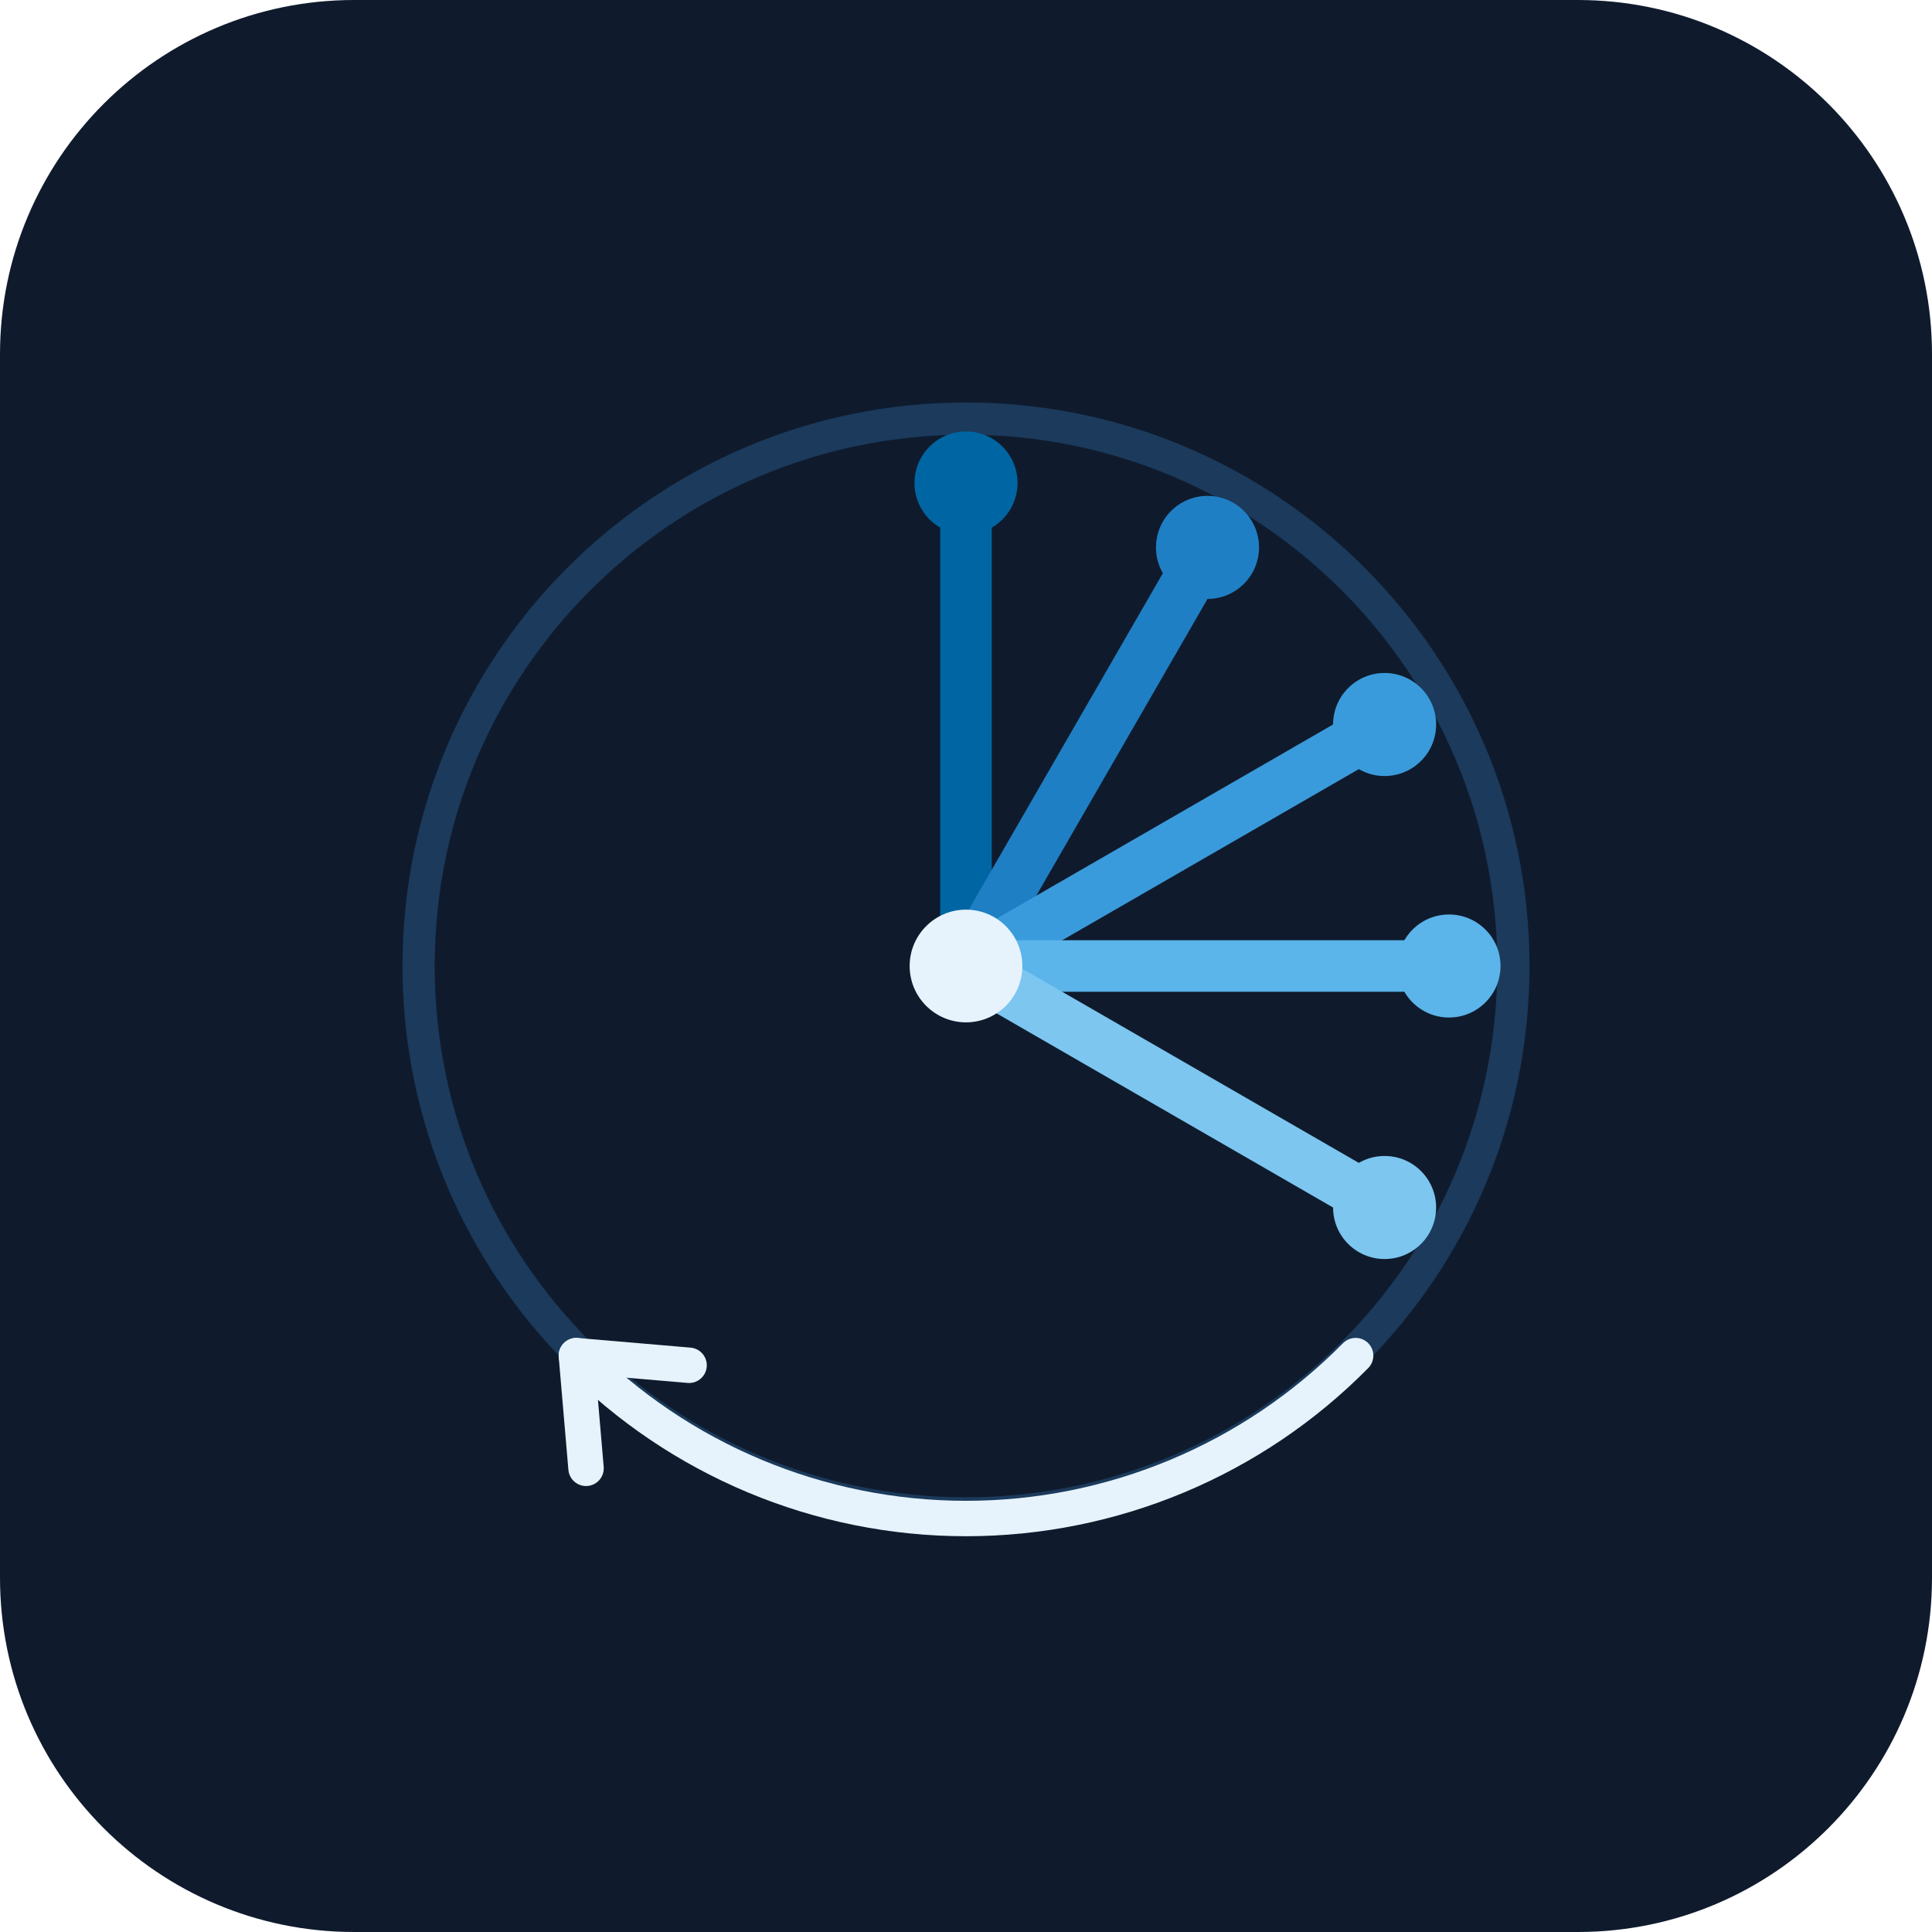
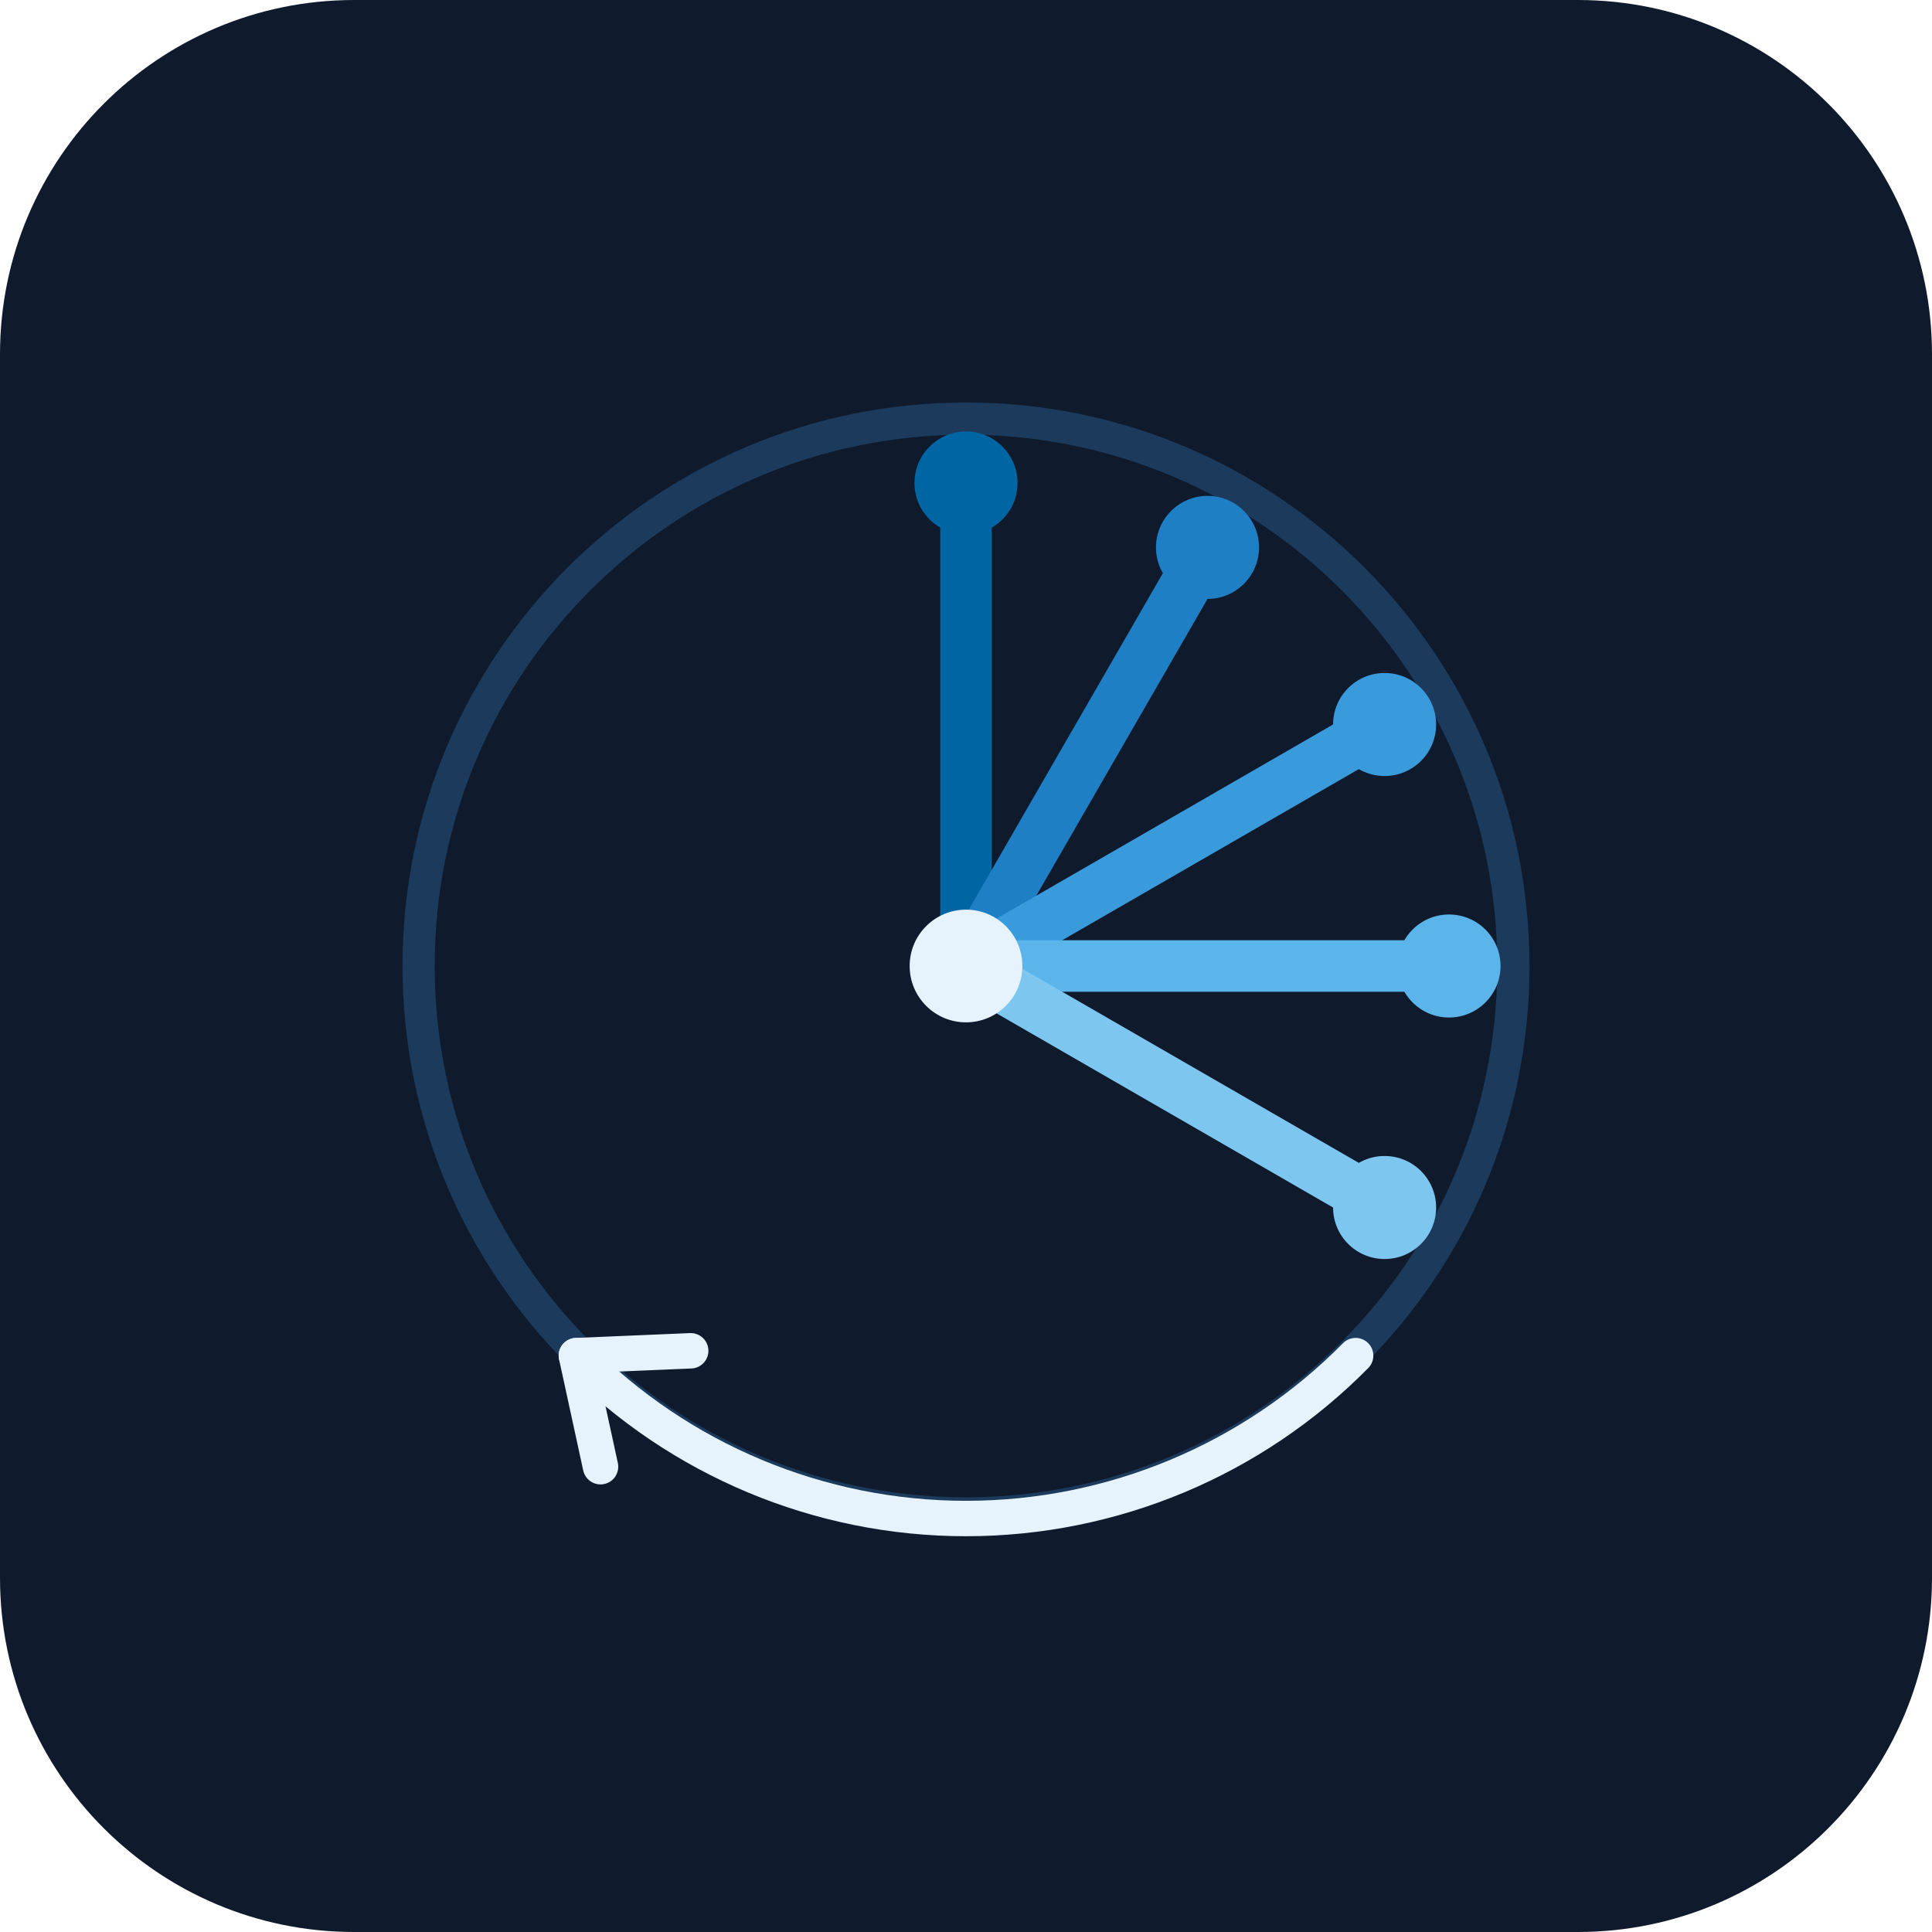
<svg xmlns="http://www.w3.org/2000/svg" viewBox="0 0 120 120" width="120" height="120" role="img">
  <rect width="120" height="120" rx="22" fill="#0f1b2d" />
  <circle cx="60" cy="60" r="34" fill="none" stroke="#1b3a5c" stroke-width="2" />
  <line x1="60" y1="60" x2="60.0" y2="30.0" stroke="#0066a3" stroke-width="3.2" stroke-linecap="round" />
  <circle cx="60.0" cy="30.0" r="3.2" fill="#0066a3" />
  <line x1="60" y1="60" x2="75.0" y2="34.0" stroke="#1f7fc4" stroke-width="3.2" stroke-linecap="round" />
  <circle cx="75.0" cy="34.0" r="3.2" fill="#1f7fc4" />
  <line x1="60" y1="60" x2="86.0" y2="45.0" stroke="#3a9bdc" stroke-width="3.2" stroke-linecap="round" />
  <circle cx="86.0" cy="45.0" r="3.2" fill="#3a9bdc" />
  <line x1="60" y1="60" x2="90.0" y2="60.0" stroke="#5bb4ea" stroke-width="3.2" stroke-linecap="round" />
  <circle cx="90.0" cy="60.0" r="3.2" fill="#5bb4ea" />
  <line x1="60" y1="60" x2="86.0" y2="75.0" stroke="#7cc6f0" stroke-width="3.2" stroke-linecap="round" />
  <circle cx="86.0" cy="75.0" r="3.2" fill="#7cc6f0" />
  <path d="M 84.2 84.2 A 34 34 0 0 1 35.8 84.2" fill="none" stroke="#e6f3fc" stroke-width="2.2" stroke-linecap="round" />
-   <path d="M35.8 84.2 L36.4 91.2 M35.8 84.2 L42.8 84.8" stroke="#e6f3fc" stroke-width="2.2" stroke-linecap="round" />
+   <path d="M35.8 84.2 L37.3 91.1 M35.8 84.2 L42.9 83.9" stroke="#e6f3fc" stroke-width="2.2" stroke-linecap="round" />
  <circle cx="60" cy="60" r="3.5" fill="#e6f3fc" />
</svg>
